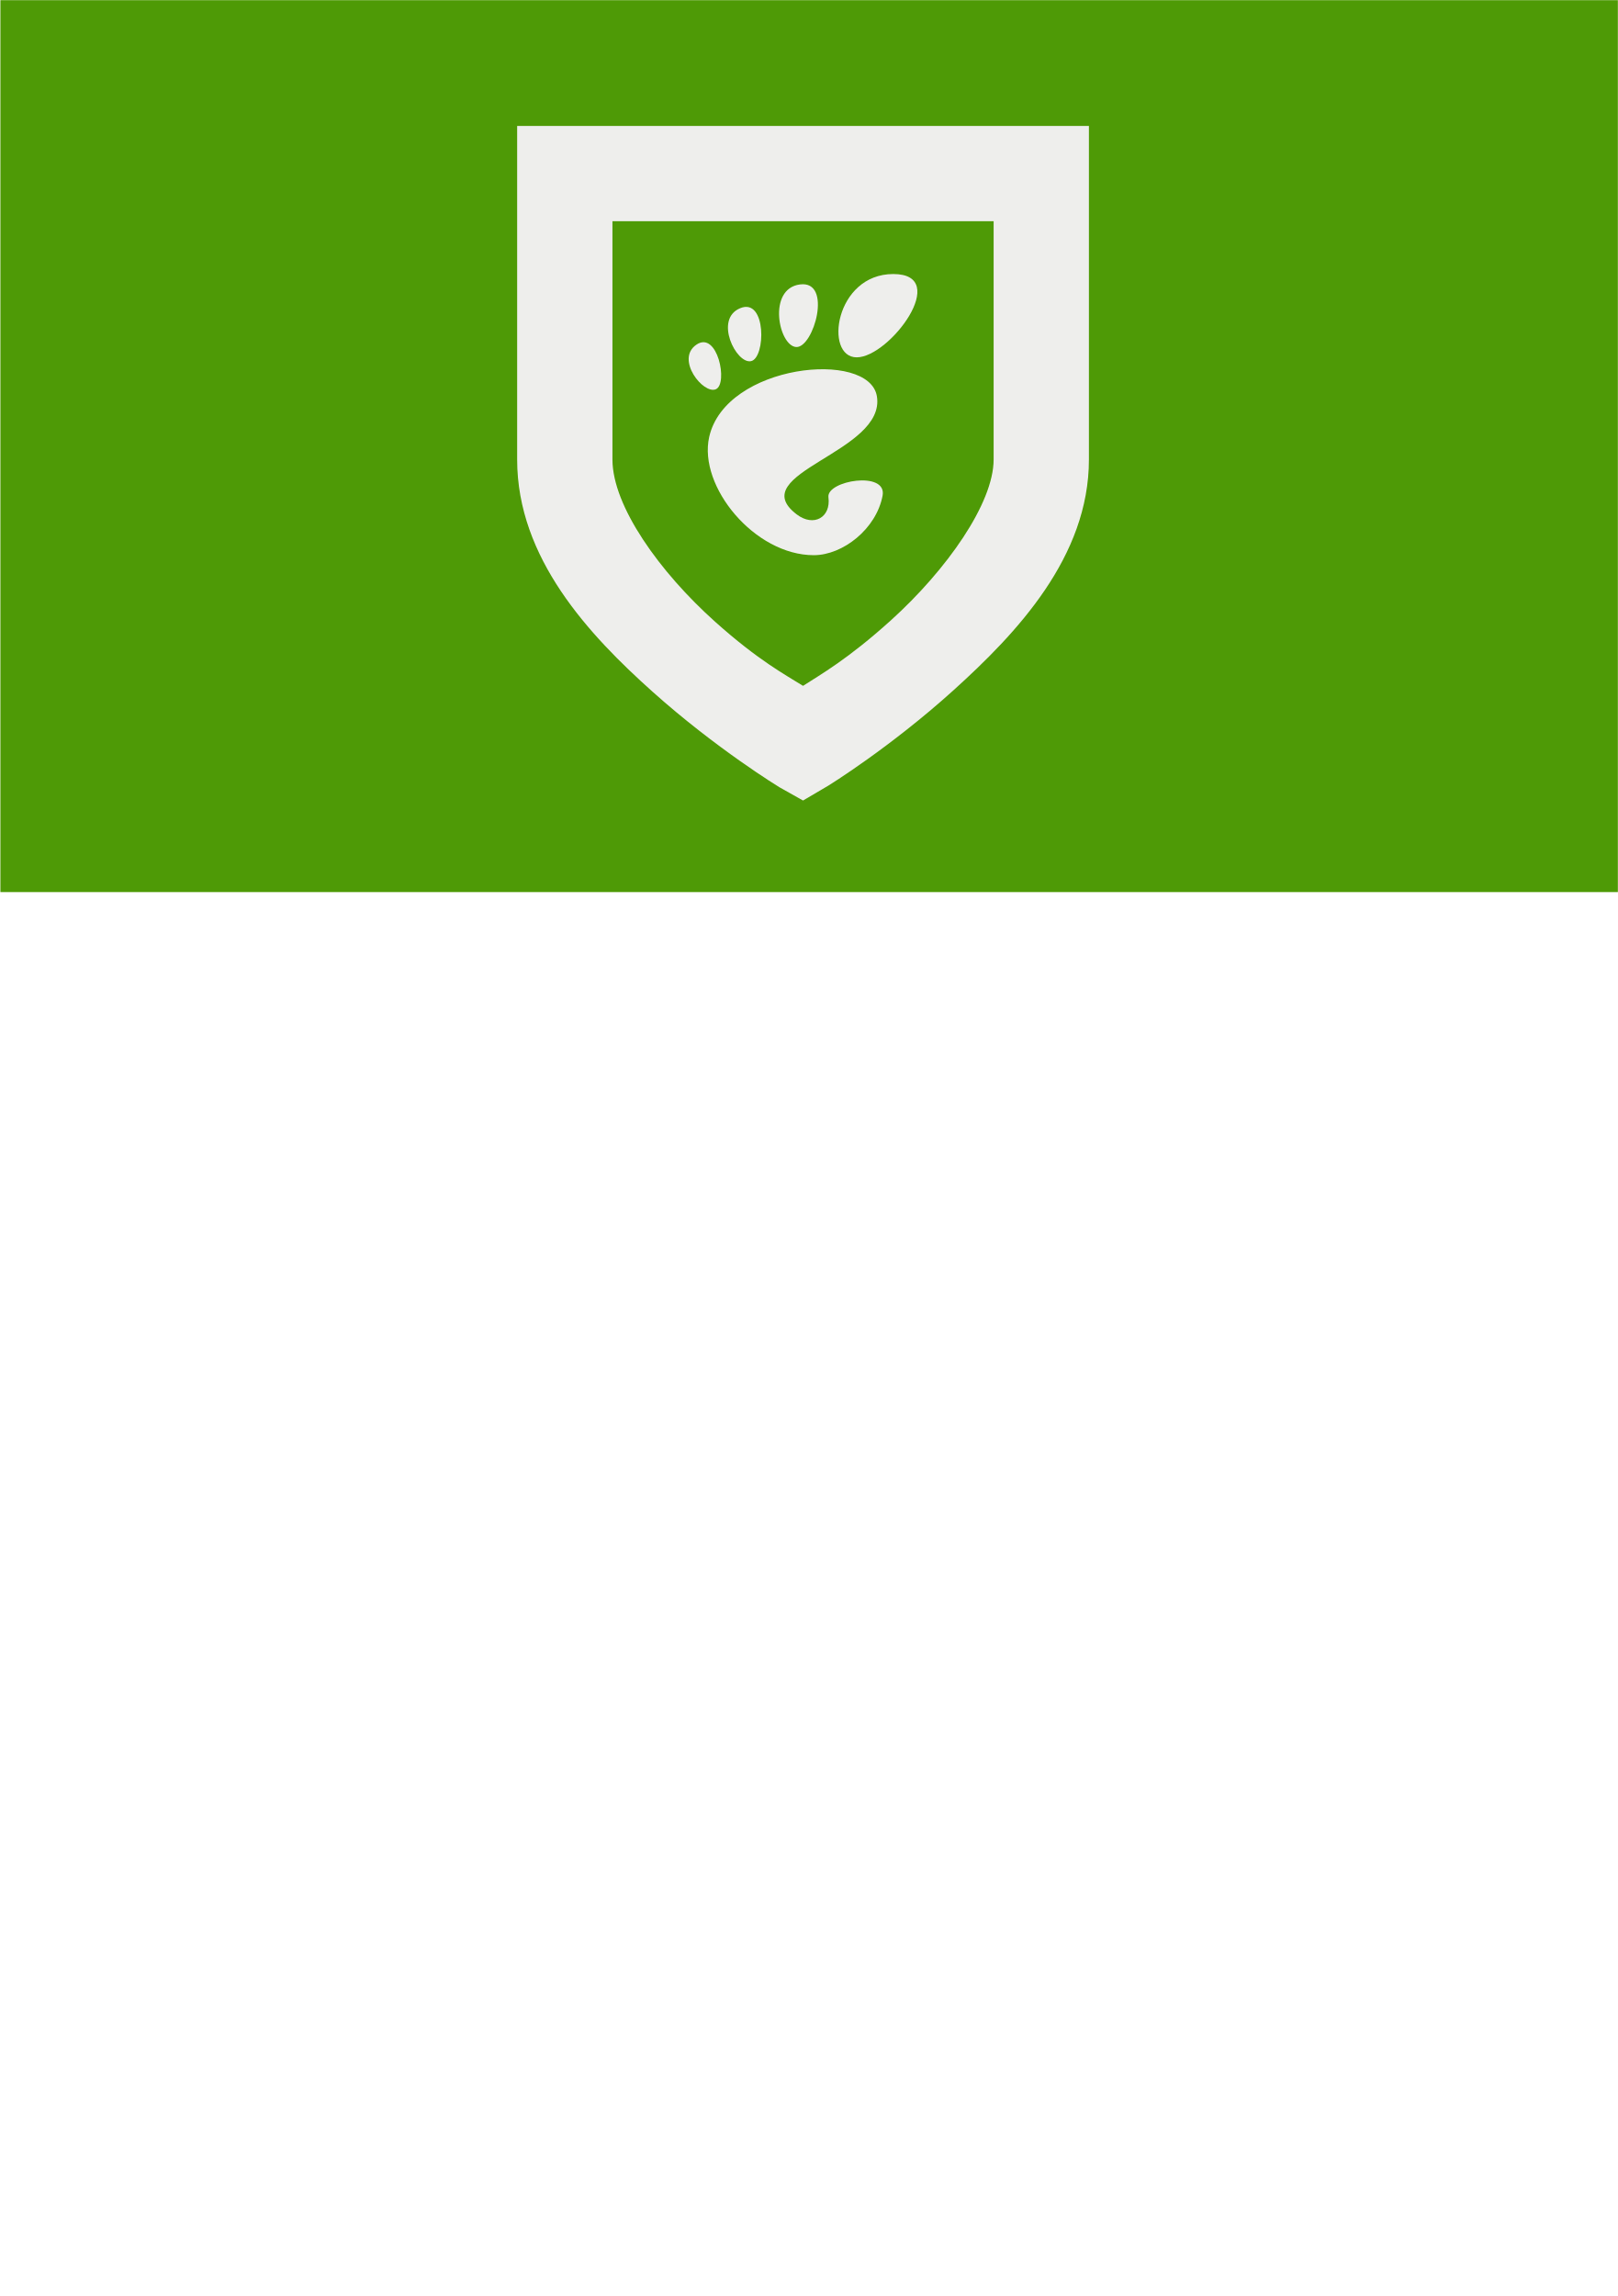
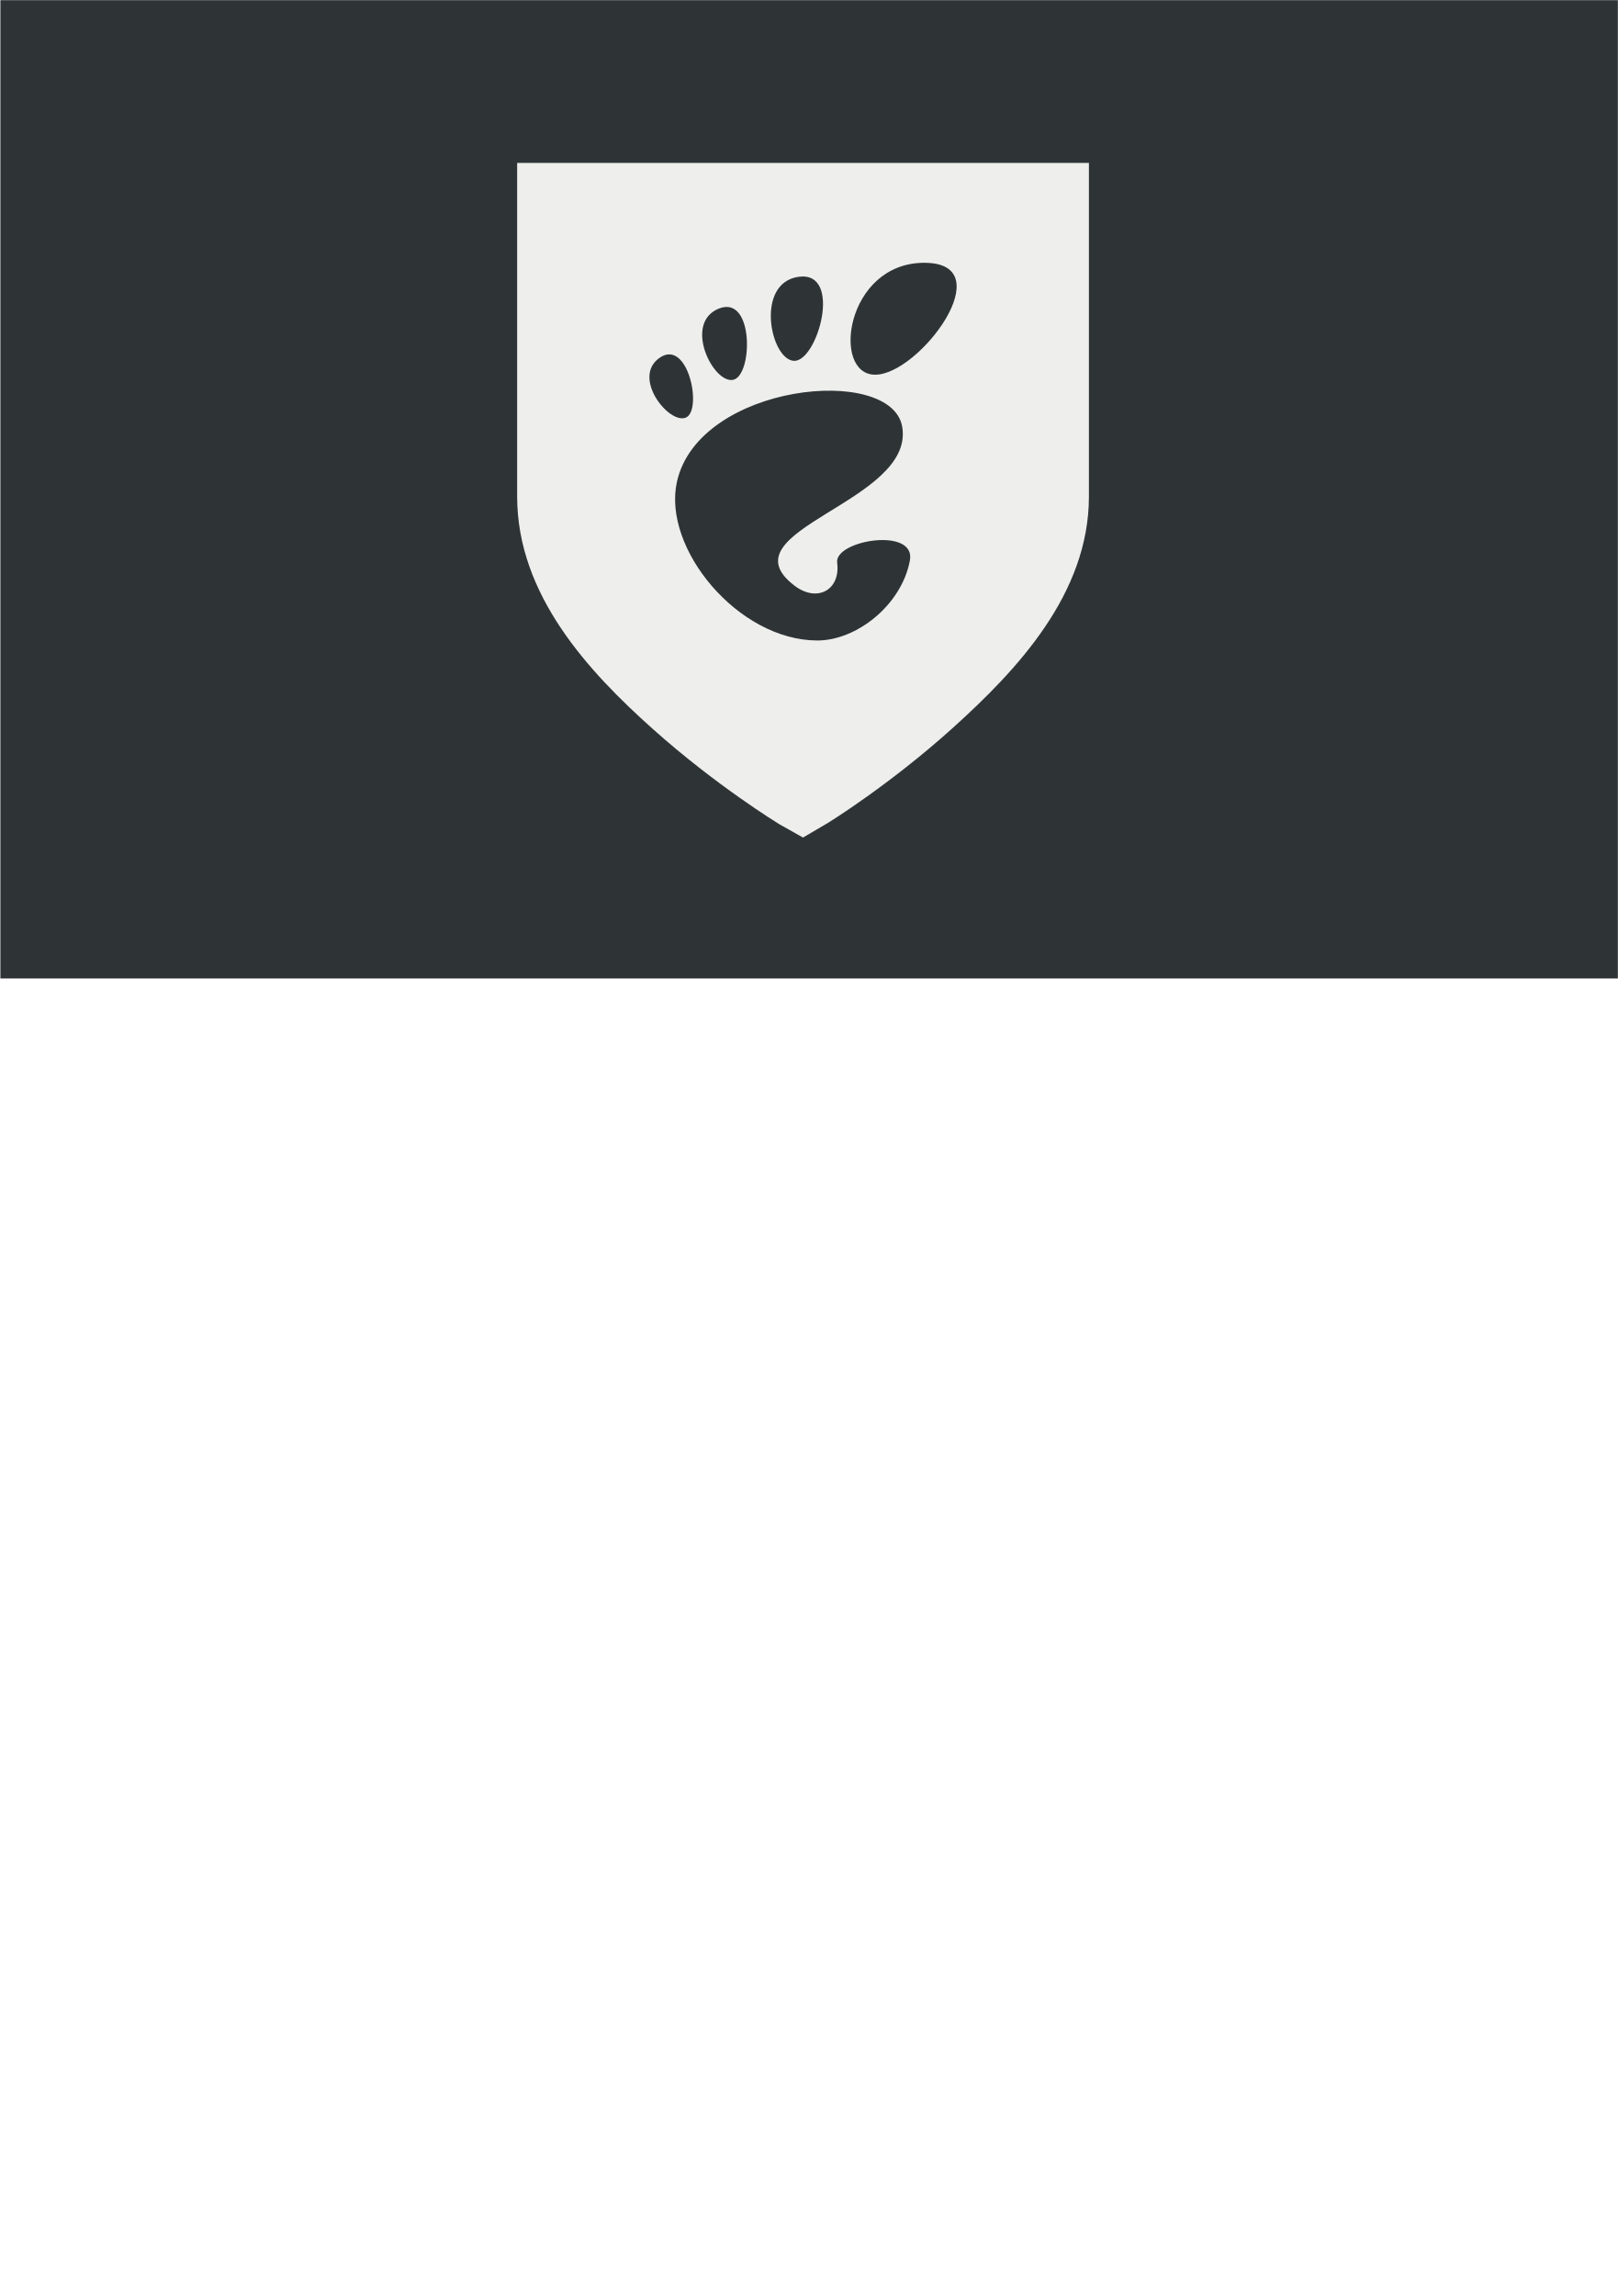
<svg xmlns="http://www.w3.org/2000/svg" width="524.409" height="744.094" id="svg9264" version="1.1">
  <defs id="defs3" />
  <g id="layer1" transform="translate(0,-308.2677)">
-     <path style="fill:#4e9a06;fill-opacity:1;stroke:none" d="m 0.126,308.322 524.269,0 0,289.056 -524.269,0 z" id="rect9346" />
-     <g style="fill:#eeeeec;fill-opacity:1;display:inline" id="g3909" transform="matrix(0.4633146,0,0,0.4633146,68.00967,345.1883)">
-       <path style="font-size:medium;font-style:normal;font-variant:normal;font-weight:normal;font-stretch:normal;text-indent:0;text-align:start;text-decoration:none;line-height:normal;letter-spacing:normal;word-spacing:normal;text-transform:none;direction:ltr;block-progression:tb;writing-mode:lr-tb;text-anchor:start;baseline-shift:baseline;color:#bebebe;fill:#eeeeec;fill-opacity:1;stroke:none;stroke-width:2;marker:none;visibility:visible;display:inline;overflow:visible;enable-background:accumulate;font-family:Sans;-inkscape-font-specification:Sans" id="rect3259-2-8-6" d="m 215,8.389 0,33.333 0,200 c 0,69.056 50.32,122.701 94.792,162.5 44.472,39.799 88.542,66.667 88.542,66.667 l 16.667,9.375 17.708,-10.417 c 0,0 43.143,-26.586 87.5,-66.667 44.357,-40.081 94.792,-93.315 94.792,-161.458 l 0,-200 0,-33.333 -33.333,0 -333.333,0 -33.333,0 z m 66.667,66.667 266.667,0 0,166.667 c 0,30.656 -32.899,77.281 -71.875,112.5 -30.196,27.286 -49.296,37.967 -61.458,45.833 -11.792,-7.414 -30.953,-17.492 -61.458,-44.792 -38.862,-34.778 -71.875,-80.908 -71.875,-113.542 l 0,-166.667 z" />
-       <g id="g15043" style="fill:#eeeeec;fill-opacity:1;fill-rule:nonzero;stroke:none" transform="matrix(1.662939,0,0,1.662939,335.004,111.9967)">
-         <g id="g15045" style="fill:#eeeeec;fill-opacity:1">
-           <path id="path15047" style="fill:#eeeeec;fill-opacity:1" d="M 86.068,0 C 61.466,0 56.851,35.041 70.691,35.041 84.529,35.041 110.671,0 86.068,0 z" />
-           <path id="path15049" style="fill:#eeeeec;fill-opacity:1" d="M 45.217,30.699 C 52.586,31.149 60.671,2.577 46.821,4.374 32.976,6.171 37.845,30.249 45.217,30.699 z" />
-           <path id="path15051" style="fill:#eeeeec;fill-opacity:1" d="M 11.445,48.453 C 16.686,46.146 12.12,23.581 3.208,29.735 -5.7,35.89 6.204,50.759 11.445,48.453 z" />
-           <path id="path15053" style="fill:#eeeeec;fill-opacity:1" d="M 26.212,36.642 C 32.451,35.37 32.793,9.778 21.667,14.369 10.539,18.961 19.978,37.916 26.212,36.642 l 0,0 z" />
-           <path id="path15055" style="fill:#eeeeec;fill-opacity:1" d="m 58.791,93.913 c 1.107,8.454 -6.202,12.629 -13.36,7.179 C 22.644,83.743 83.16,75.088 79.171,51.386 75.86,31.712 15.495,37.769 8.621,68.553 3.968,89.374 27.774,118.26 52.614,118.26 c 12.22,0 26.315,-11.034 28.952,-25.012 C 83.58,82.589 57.867,86.86 58.791,93.913 l 0,0 z" />
-         </g>
+     <path style="fill:#2e3436;fill-opacity:1;stroke:none" d="m 0.126,308.322 524.269,0 0,317.056 -524.269,0 z" id="rect9346" />
+     <path d="m 167.622,361.075 0,108.107 c 0,31.994 23.314,56.849 43.918,75.289 20.604,18.44 41.023,30.888 41.023,30.888 l 7.722,4.344 8.205,-4.826 c 0,0 19.989,-12.318 40.54,-30.888 20.551,-18.57 43.918,-43.234 43.918,-74.806 l 0,-108.107 z" id="rect3259-2-8-6" style="font-size:medium;font-style:normal;font-variant:normal;font-weight:normal;font-stretch:normal;text-indent:0;text-align:start;text-decoration:none;line-height:normal;letter-spacing:normal;word-spacing:normal;text-transform:none;direction:ltr;block-progression:tb;writing-mode:lr-tb;text-anchor:start;baseline-shift:baseline;color:#bebebe;fill:#eeeeec;fill-opacity:1;stroke:none;stroke-width:2;marker:none;visibility:visible;display:inline;overflow:visible;enable-background:accumulate;font-family:Sans;-inkscape-font-specification:Sans" />
+     <g transform="matrix(1.035036,0,0,1.035036,210.4947,393.4339)" style="fill:#2e3436;fill-opacity:1;fill-rule:nonzero;stroke:none" id="g15043">
+       <g style="fill:#2e3436;fill-opacity:1" id="g15045">
+         <path d="M 86.068,0 C 61.466,0 56.851,35.041 70.691,35.041 84.529,35.041 110.671,0 86.068,0 z" style="fill:#2e3436;fill-opacity:1" id="path15047" />
+         <path d="M 45.217,30.699 C 52.586,31.149 60.671,2.577 46.821,4.374 32.976,6.171 37.845,30.249 45.217,30.699 z" style="fill:#2e3436;fill-opacity:1" id="path15049" />
+         <path d="M 11.445,48.453 C 16.686,46.146 12.12,23.581 3.208,29.735 -5.7,35.89 6.204,50.759 11.445,48.453 z" style="fill:#2e3436;fill-opacity:1" id="path15051" />
+         <path d="M 26.212,36.642 C 32.451,35.37 32.793,9.778 21.667,14.369 10.539,18.961 19.978,37.916 26.212,36.642 l 0,0 z" style="fill:#2e3436;fill-opacity:1" id="path15053" />
+         <path d="m 58.791,93.913 c 1.107,8.454 -6.202,12.629 -13.36,7.179 C 22.644,83.743 83.16,75.088 79.171,51.386 75.86,31.712 15.495,37.769 8.621,68.553 3.968,89.374 27.774,118.26 52.614,118.26 c 12.22,0 26.315,-11.034 28.952,-25.012 C 83.58,82.589 57.867,86.86 58.791,93.913 l 0,0 z" style="fill:#2e3436;fill-opacity:1" id="path15055" />
      </g>
    </g>
-     <flowRoot xml:space="preserve" id="flowRoot9312" style="font-size:40px;font-style:normal;font-weight:normal;line-height:125%;letter-spacing:0px;word-spacing:0px;fill:#000000;fill-opacity:1;stroke:none;font-family:Sans" transform="translate(8.478612,275.3952)">
+     <flowRoot xml:space="preserve" id="flowRoot9312" style="font-size:40px;font-style:normal;font-weight:normal;line-height:125%;letter-spacing:0px;word-spacing:0px;fill:#000000;fill-opacity:1;stroke:none;font-family:Sans" transform="matrix(1.099743,0,0,1.099743,-3.408828,317.868)">
      <flowRegion id="flowRegion9314">
-         <rect id="rect9316" width="446.817" height="383.137" x="38.571" y="359.809" />
+         <rect id="rect9316" width="391.403" height="233.071" x="38.571" y="359.809" />
      </flowRegion>
-       <flowPara id="flowPara9318" style="font-size:16px;font-style:normal;font-variant:normal;font-weight:normal;font-stretch:normal;line-height:170%;font-family:Cantarell;-inkscape-font-specification:Cantarell">GNOME was founded with the goal of promoting software freedom. We remain committed to the empowerment of our users, and are always looking for ways to improve our software. We want people to be safe, in control, and enriched by the software they use. The GNOME community was inspired by the keynote delivered by Jacob Applebaum on the topic of privacy at this years' GUADEC and was reminded of our mission. To this end, GNOME is working on a new campaign focused on privacy. Through this campaign, we aim to enhance GNOME 3 so that it offers one of the most secure computing environments available.</flowPara>
-       <flowPara id="flowPara9320" style="font-size:16px;font-style:normal;font-variant:normal;font-weight:normal;font-stretch:normal;line-height:170%;font-family:Cantarell;-inkscape-font-specification:Cantarell" />
-       <flowPara id="flowPara9322" style="font-size:16px;font-style:normal;font-variant:normal;font-weight:normal;font-stretch:normal;line-height:170%;font-family:Cantarell;-inkscape-font-specification:Cantarell" />
-       <flowPara id="flowPara9324" style="font-size:16px;font-style:normal;font-variant:normal;font-weight:normal;font-stretch:normal;line-height:170%;font-family:Cantarell;-inkscape-font-specification:Cantarell" />
-       <flowPara id="flowPara9326" style="font-size:16px;font-style:normal;font-variant:normal;font-weight:normal;font-stretch:normal;line-height:170%;font-family:Cantarell;-inkscape-font-specification:Cantarell" />
-       <flowPara id="flowPara9328" style="font-size:16px;font-style:normal;font-variant:normal;font-weight:normal;font-stretch:normal;line-height:170%;font-family:Cantarell;-inkscape-font-specification:Cantarell" />
-       <flowPara id="flowPara9330" style="font-size:16px;font-style:normal;font-variant:normal;font-weight:normal;font-stretch:normal;line-height:170%;font-family:Cantarell;-inkscape-font-specification:Cantarell" />
-       <flowPara id="flowPara9332" style="font-size:16px;font-style:normal;font-variant:normal;font-weight:normal;font-stretch:normal;line-height:170%;font-family:Cantarell;-inkscape-font-specification:Cantarell" />
-       <flowPara id="flowPara9334" style="font-size:16px;font-style:normal;font-variant:normal;font-weight:normal;font-stretch:normal;line-height:170%;font-family:Cantarell;-inkscape-font-specification:Cantarell" />
-       <flowPara id="flowPara9336" style="font-size:16px;font-style:normal;font-variant:normal;font-weight:normal;font-stretch:normal;line-height:170%;font-family:Cantarell;-inkscape-font-specification:Cantarell" />
-       <flowPara id="flowPara9338" style="font-size:16px;font-style:normal;font-variant:normal;font-weight:normal;font-stretch:normal;line-height:170%;font-family:Cantarell;-inkscape-font-specification:Cantarell" />
-       <flowPara id="flowPara9340" style="font-size:16px;font-style:normal;font-variant:normal;font-weight:normal;font-stretch:normal;line-height:170%;font-family:Cantarell;-inkscape-font-specification:Cantarell" />
-       <flowPara id="flowPara9342" style="font-size:16px;font-style:normal;font-variant:normal;font-weight:normal;font-stretch:normal;line-height:170%;font-family:Cantarell;-inkscape-font-specification:Cantarell" />
+       <flowPara id="flowPara9342" style="font-size:16px;font-style:normal;font-variant:normal;font-weight:normal;font-stretch:normal;text-align:justify;line-height:170%;text-anchor:start;font-family:Cantarell;-inkscape-font-specification:Cantarell">People should be safe, in control, and enriched by the software they use. GNOME was founded with the goal of promoting software freedom. We remain committed to the empowerment of our users, and have launched a campaign to make GNOME 3 one of the most secure computing environments available. </flowPara>
+       <flowPara style="font-size:16px;font-style:normal;font-variant:normal;font-weight:normal;font-stretch:normal;text-align:justify;line-height:170%;text-anchor:start;font-family:Cantarell;-inkscape-font-specification:Cantarell" id="flowPara10638" />
+       <flowPara style="font-size:16px;font-style:normal;font-variant:normal;font-weight:normal;font-stretch:normal;text-align:justify;line-height:170%;text-anchor:start;font-family:Cantarell;-inkscape-font-specification:Cantarell" id="flowPara10640" />
    </flowRoot>
-     <flowRoot xml:space="preserve" id="flowRoot9312-4" style="font-size:40px;font-style:normal;font-weight:normal;line-height:125%;letter-spacing:0px;word-spacing:0px;fill:#000000;fill-opacity:1;stroke:none;font-family:Sans" transform="translate(7.852214,587.5323)">
+     <flowRoot xml:space="preserve" id="flowRoot9312-4" style="font-size:40px;font-style:normal;font-weight:normal;line-height:125%;letter-spacing:0px;word-spacing:0px;fill:#000000;fill-opacity:1;stroke:none;font-family:Sans" transform="matrix(1.130528,0,0,1.130528,-4.59599,514.8783)">
      <flowRegion id="flowRegion9314-5">
-         <rect id="rect9316-3" width="425.604" height="74.03" x="38.571" y="359.809" />
+         <rect id="rect9316-3" width="421.109" height="149.735" x="38.571" y="359.809" />
      </flowRegion>
-       <flowPara id="flowPara9342-9" style="font-size:16px;font-style:normal;font-variant:normal;font-weight:bold;font-stretch:normal;line-height:170%;font-family:Cantarell;-inkscape-font-specification:Cantarell Bold">Become a Friend of GNOME and help us reach our pledge of $20000 today at <flowSpan style="fill:#4e9a06" id="flowSpan9529">www.gnome.org/friends</flowSpan>
-       </flowPara>
+       <flowPara id="flowPara9342-9" style="font-size:16px;font-style:normal;font-variant:normal;font-weight:bold;font-stretch:normal;line-height:170%;font-family:Cantarell;-inkscape-font-specification:Cantarell Bold">Become a Friend of GNOME and help us</flowPara>
+       <flowPara style="font-size:16px;font-style:normal;font-variant:normal;font-weight:bold;font-stretch:normal;line-height:170%;font-family:Cantarell;-inkscape-font-specification:Cantarell Bold" id="flowPara10646">reach our pledge of $20000</flowPara>
+       <flowPara style="font-size:16px;font-style:normal;font-variant:normal;font-weight:bold;font-stretch:normal;line-height:170%;fill:#4e9a06;font-family:Cantarell;-inkscape-font-specification:Cantarell Bold" id="flowPara10644">www.gnome.org/friends</flowPara>
+     </flowRoot>
+     <flowRoot xml:space="preserve" id="flowRoot9312-4-1" style="font-size:40px;font-style:normal;font-weight:normal;line-height:125%;letter-spacing:0px;word-spacing:0px;fill:#2e3436;fill-opacity:1;stroke:none;font-family:Sans" transform="matrix(1.957708,0,0,1.957708,-36.49413,-54.26004)">
+       <flowRegion id="flowRegion9314-5-0">
+         <rect id="rect9316-3-9" width="186.705" height="57.743" x="38.571" y="359.809" style="fill:#2e3436;fill-opacity:1" />
+       </flowRegion>
+       <flowPara style="font-size:16px;font-style:normal;font-variant:normal;font-weight:bold;font-stretch:normal;line-height:170%;fill:#2e3436;font-family:Cantarell;-inkscape-font-specification:Cantarell Bold;fill-opacity:1" id="flowPara10644-5">Putting you in control</flowPara>
    </flowRoot>
  </g>
</svg>
